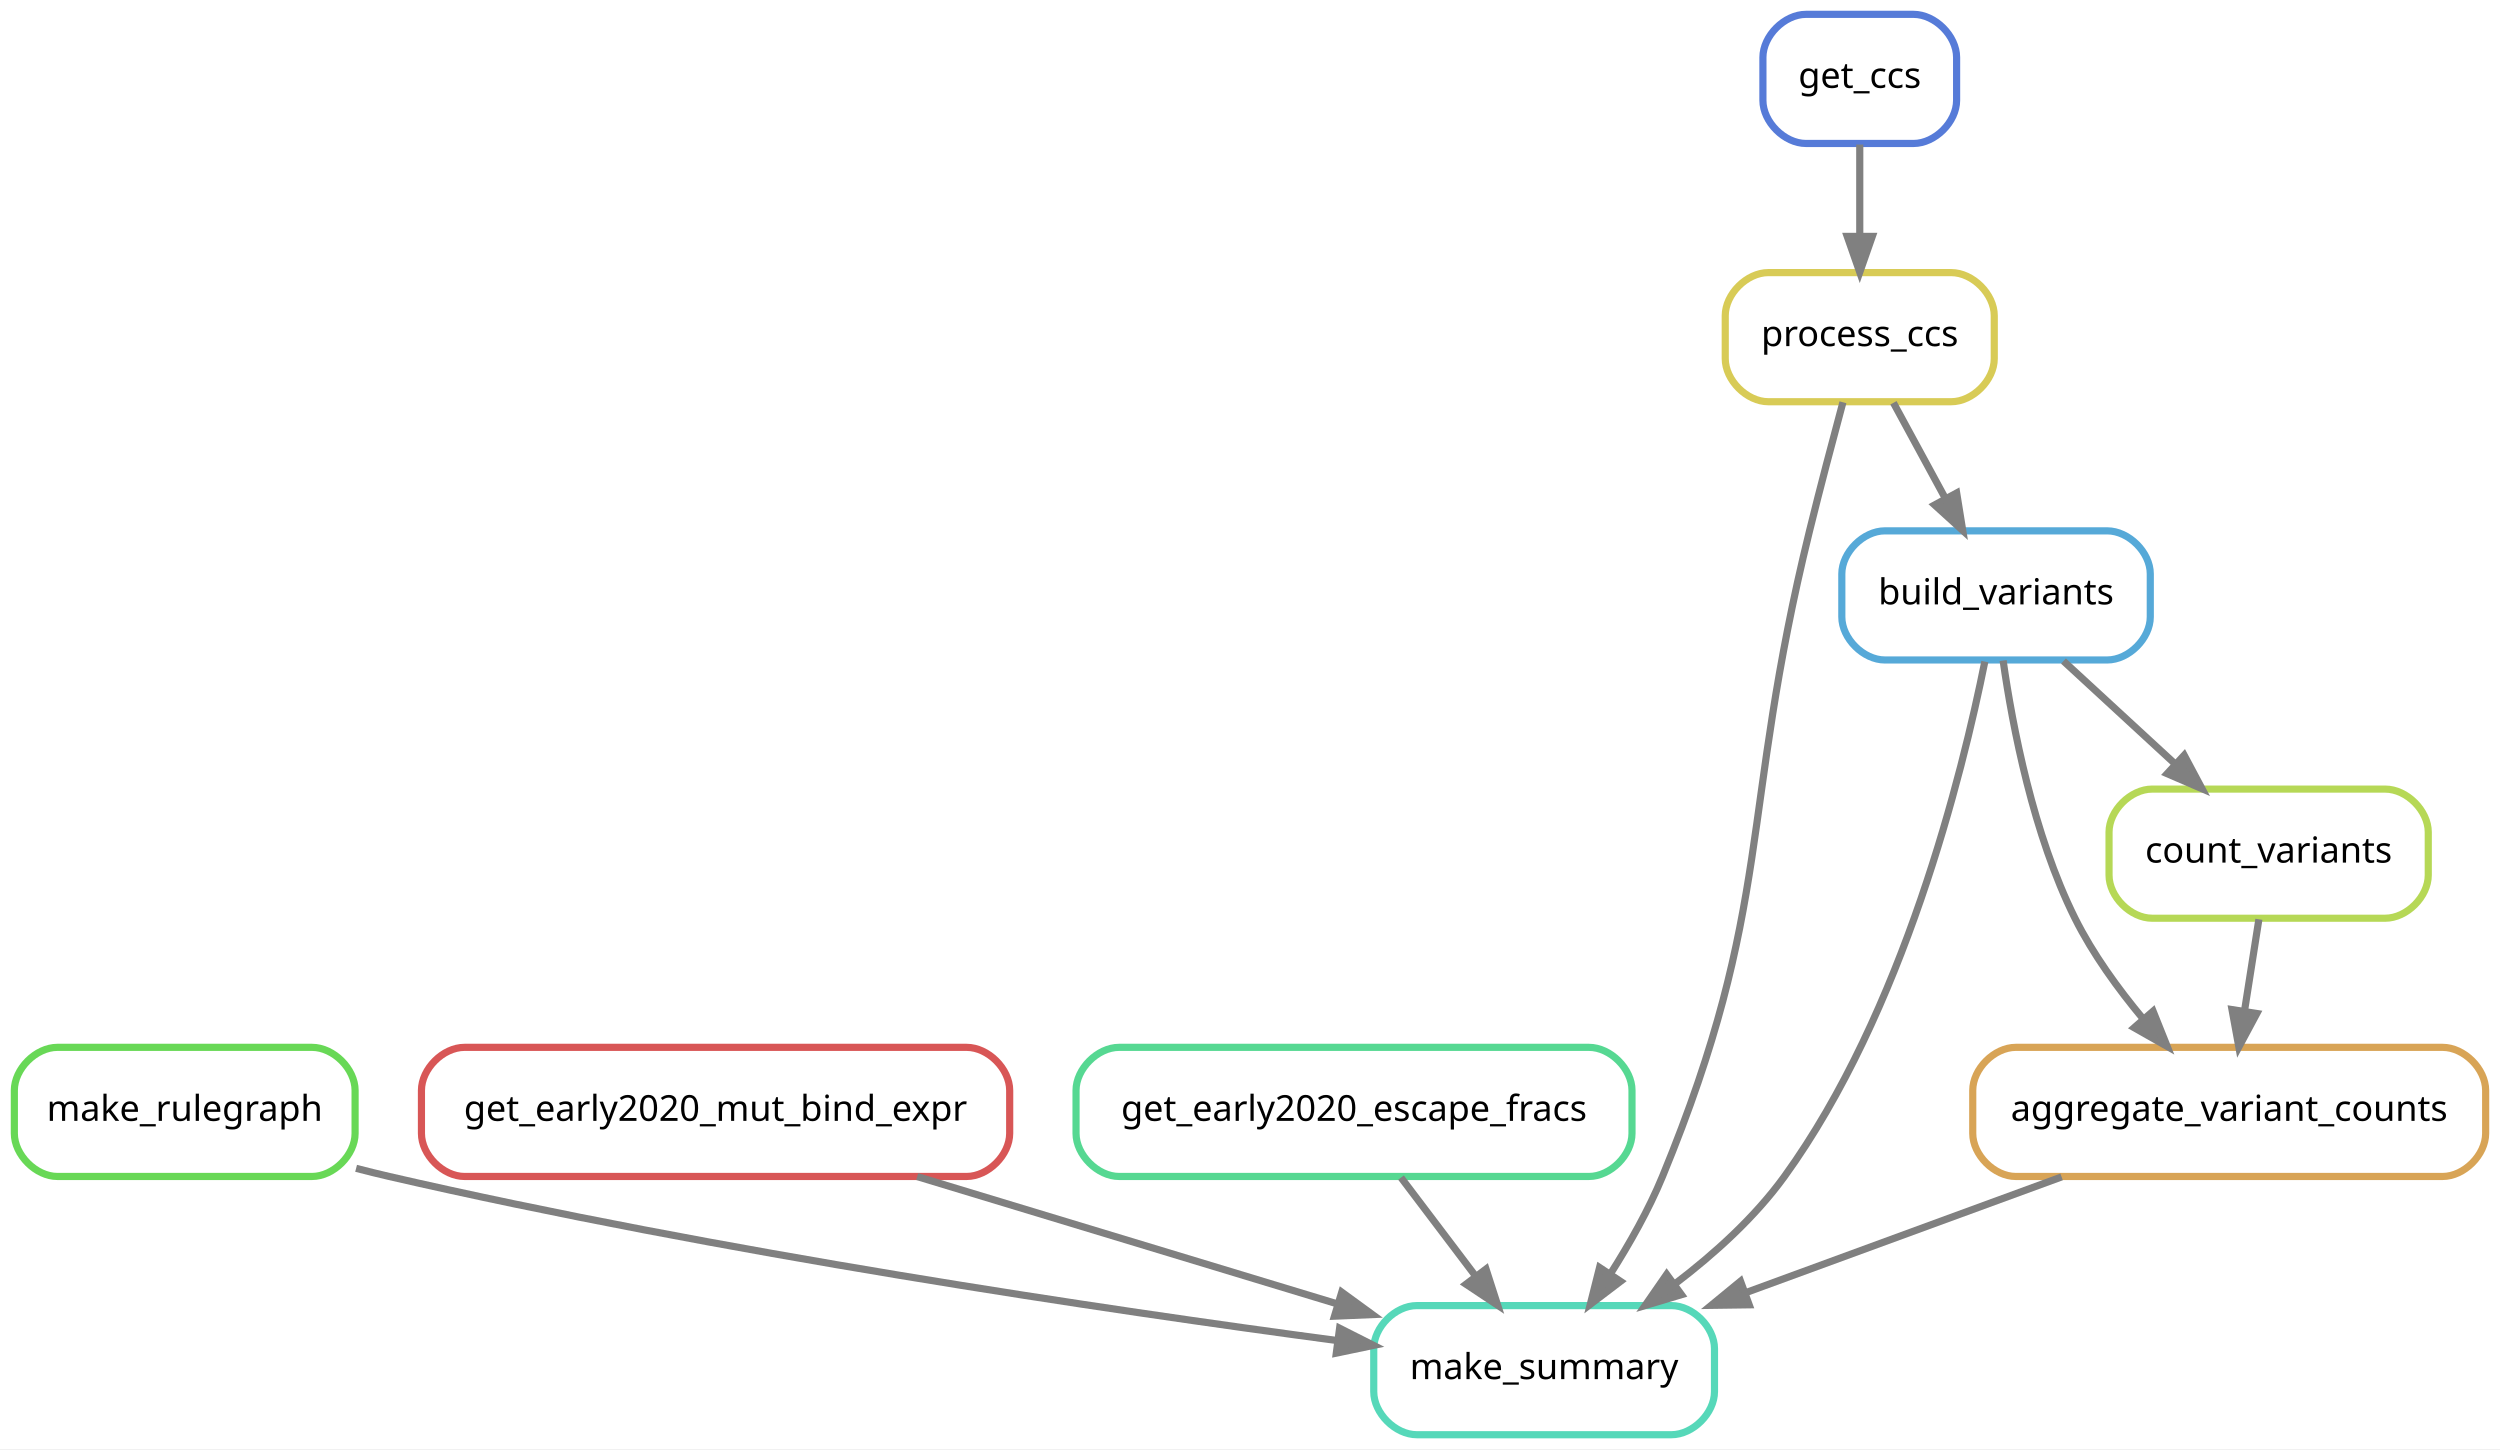
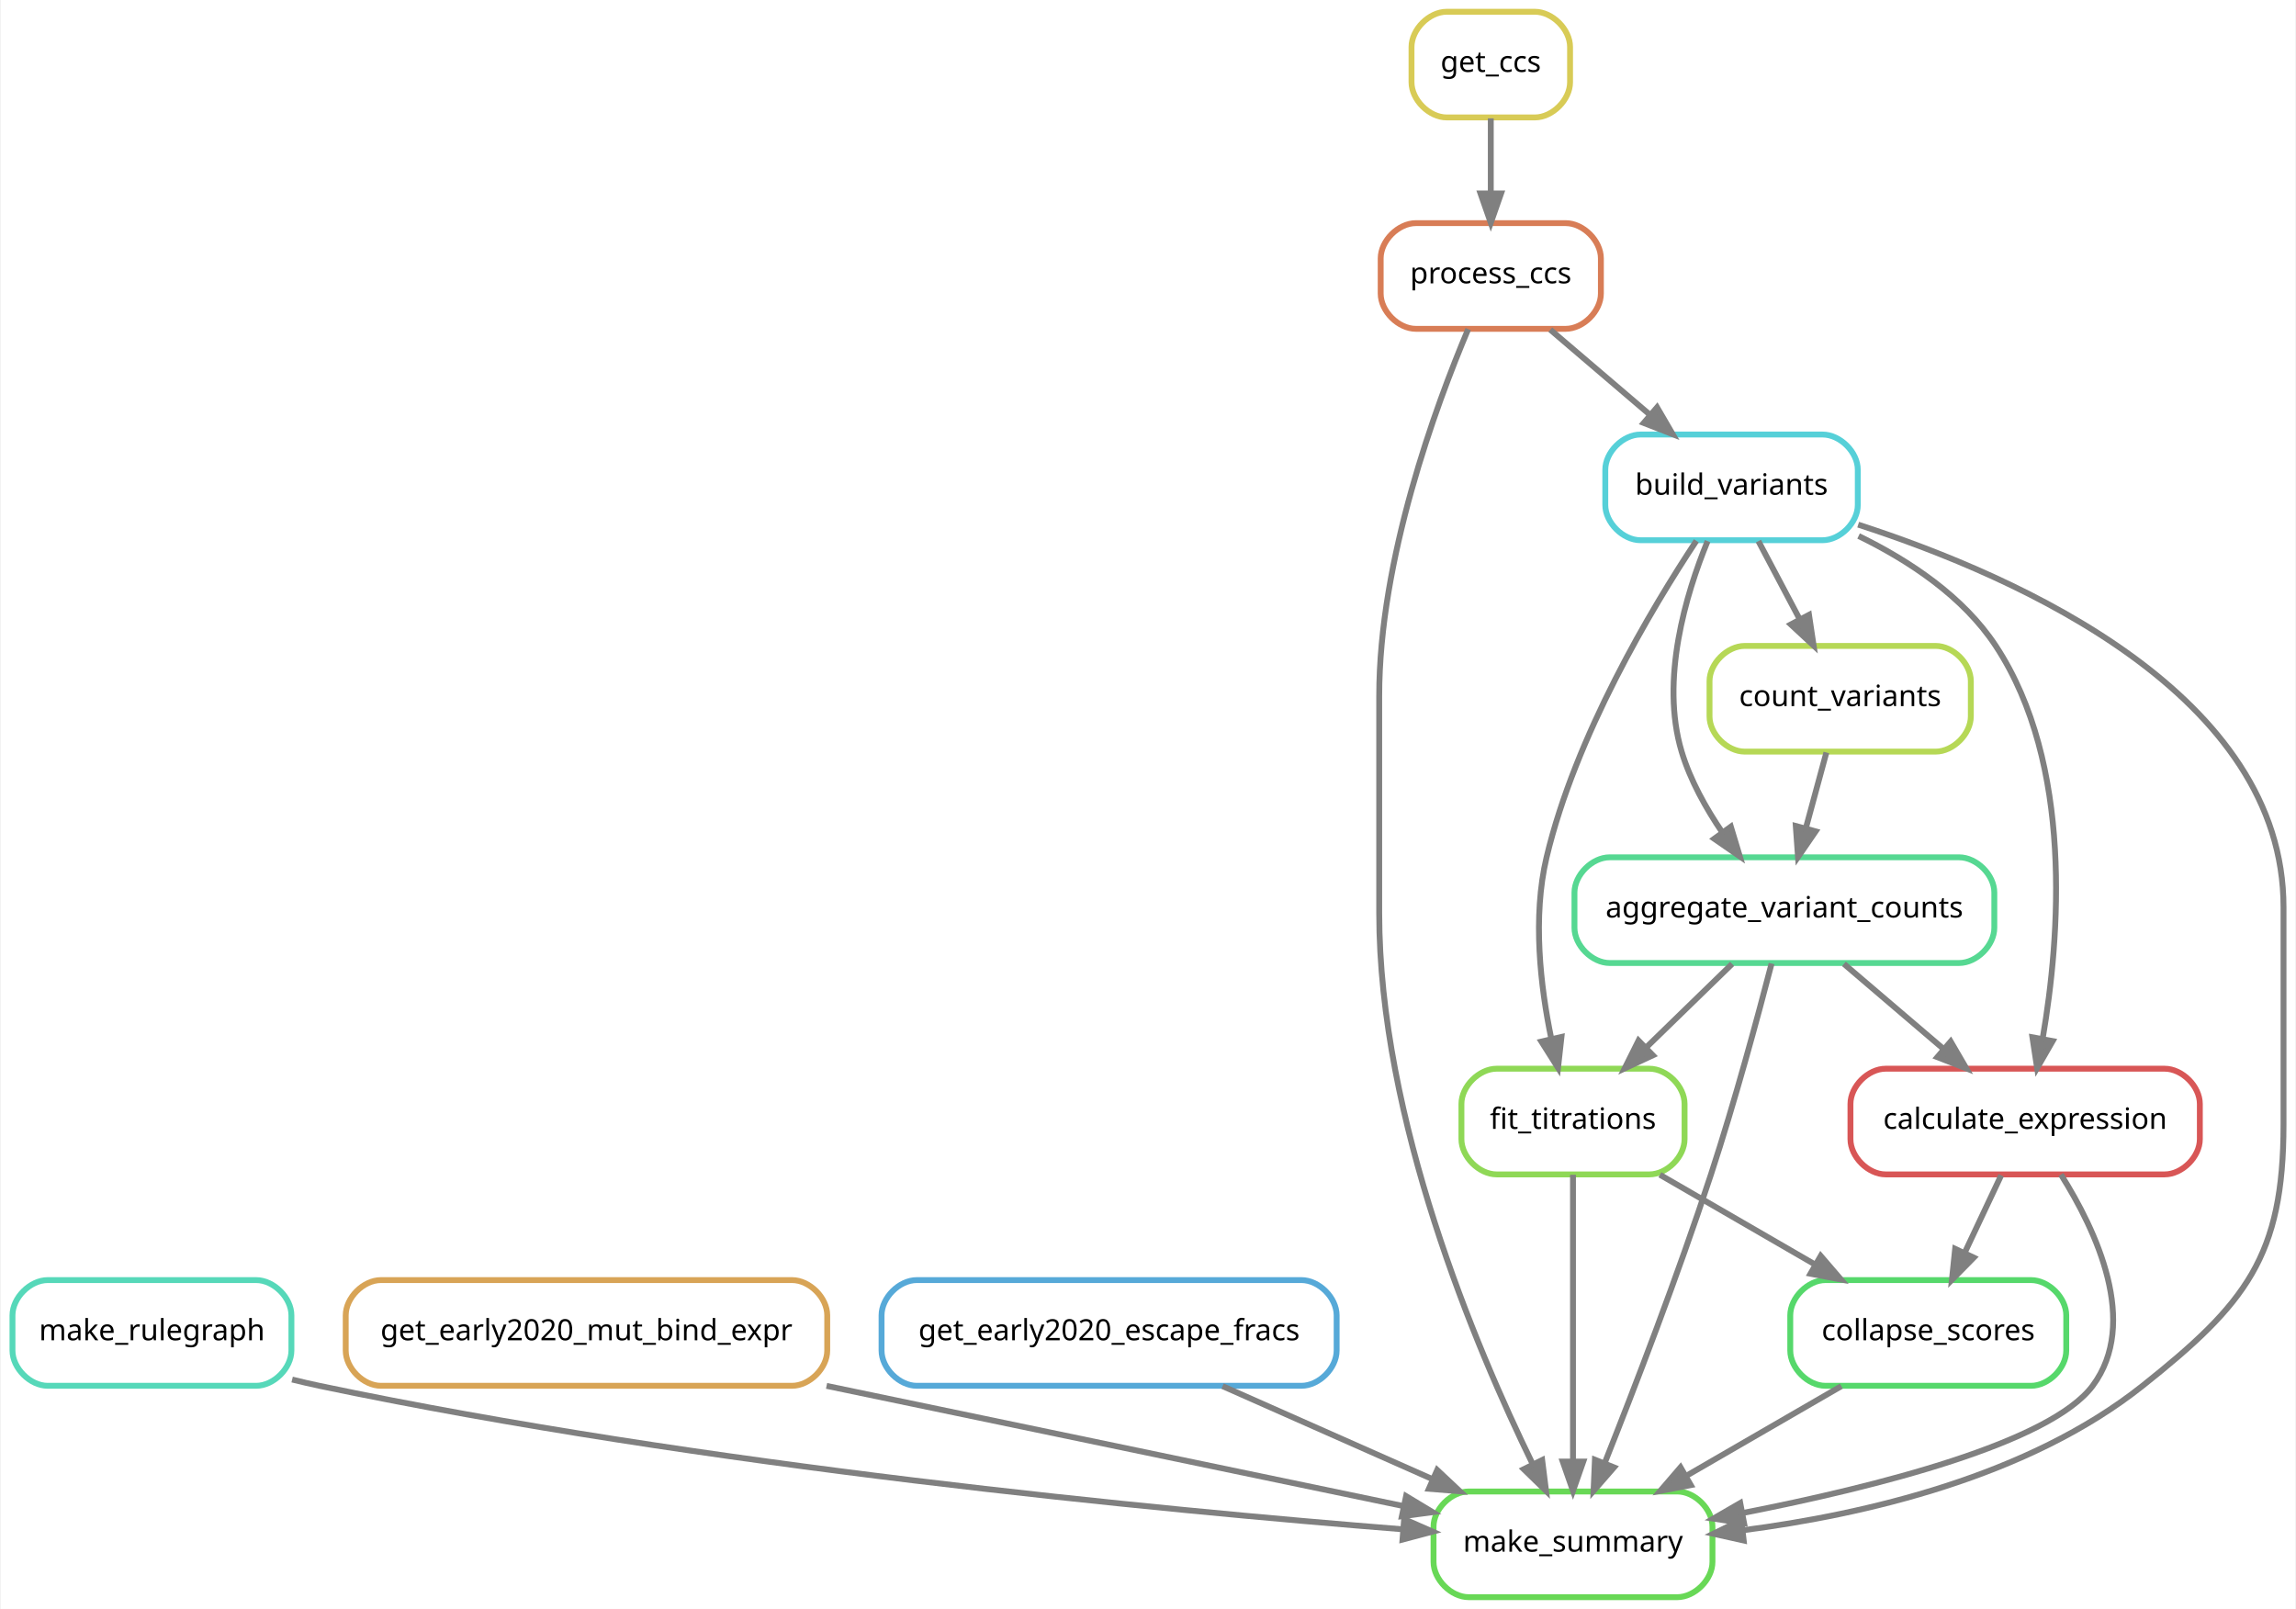
- <svg xmlns="http://www.w3.org/2000/svg" width="697pt" height="404pt" viewBox="0.00 0.00 697.00 404.00">
-   <g id="graph0" class="graph" transform="scale(1 1) rotate(0) translate(4 400)">
-     <polygon fill="white" stroke="transparent" points="-4,4 -4,-400 693,-400 693,4 -4,4" />
+ <svg xmlns="http://www.w3.org/2000/svg" width="782pt" height="548pt" viewBox="0.00 0.00 781.50 548.00">
+   <g id="graph0" class="graph" transform="scale(1 1) rotate(0) translate(4 544)">
+     <polygon fill="white" stroke="transparent" points="-4,4 -4,-544 777.5,-544 777.5,4 -4,4" />
    <g id="node1" class="node">
-       <path fill="none" stroke="#56d8b9" stroke-width="2" d="M462,-36C462,-36 391,-36 391,-36 385,-36 379,-30 379,-24 379,-24 379,-12 379,-12 379,-6 385,0 391,0 391,0 462,0 462,0 468,0 474,-6 474,-12 474,-12 474,-24 474,-24 474,-30 468,-36 462,-36" />
-       <text text-anchor="middle" x="426.5" y="-15.5" font-family="sans" font-size="10.00">make_summary</text>
+       <path fill="none" stroke="#68d856" stroke-width="2" d="M567,-36C567,-36 496,-36 496,-36 490,-36 484,-30 484,-24 484,-24 484,-12 484,-12 484,-6 490,0 496,0 496,0 567,0 567,0 573,0 579,-6 579,-12 579,-12 579,-24 579,-24 579,-30 573,-36 567,-36" />
+       <text text-anchor="middle" x="531.5" y="-15.5" font-family="sans" font-size="10.00">make_summary</text>
    </g>
    <g id="node2" class="node">
-       <path fill="none" stroke="#68d856" stroke-width="2" d="M83,-108C83,-108 12,-108 12,-108 6,-108 0,-102 0,-96 0,-96 0,-84 0,-84 0,-78 6,-72 12,-72 12,-72 83,-72 83,-72 89,-72 95,-78 95,-84 95,-84 95,-96 95,-96 95,-102 89,-108 83,-108" />
+       <path fill="none" stroke="#56d8b9" stroke-width="2" d="M83,-108C83,-108 12,-108 12,-108 6,-108 0,-102 0,-96 0,-96 0,-84 0,-84 0,-78 6,-72 12,-72 12,-72 83,-72 83,-72 89,-72 95,-78 95,-84 95,-84 95,-96 95,-96 95,-102 89,-108 83,-108" />
      <text text-anchor="middle" x="47.5" y="-87.5" font-family="sans" font-size="10.00">make_rulegraph</text>
    </g>
-     <g id="edge5" class="edge">
-       <path fill="none" stroke="grey" stroke-width="2" d="M95.28,-74.27C98.39,-73.46 101.48,-72.7 104.5,-72 196.08,-50.9 304.17,-34.89 368.92,-26.23" />
-       <polygon fill="grey" stroke="grey" stroke-width="2" points="369.48,-29.69 378.94,-24.91 368.56,-22.75 369.48,-29.69" />
+     <g id="edge6" class="edge">
+       <path fill="none" stroke="grey" stroke-width="2" d="M95.25,-74.13C98.36,-73.36 101.47,-72.64 104.5,-72 234.91,-44.66 390.89,-29.69 473.5,-23.12" />
+       <polygon fill="grey" stroke="grey" stroke-width="2" points="473.99,-26.59 483.68,-22.33 473.44,-19.62 473.99,-26.59" />
    </g>
    <g id="node3" class="node">
-       <path fill="none" stroke="#d85656" stroke-width="2" d="M265.5,-108C265.5,-108 125.5,-108 125.5,-108 119.5,-108 113.5,-102 113.5,-96 113.5,-96 113.5,-84 113.5,-84 113.5,-78 119.5,-72 125.5,-72 125.5,-72 265.5,-72 265.5,-72 271.5,-72 277.5,-78 277.5,-84 277.5,-84 277.5,-96 277.5,-96 277.5,-102 271.5,-108 265.5,-108" />
+       <path fill="none" stroke="#d8a456" stroke-width="2" d="M265.5,-108C265.5,-108 125.5,-108 125.5,-108 119.5,-108 113.5,-102 113.5,-96 113.5,-96 113.5,-84 113.5,-84 113.5,-78 119.5,-72 125.5,-72 125.5,-72 265.5,-72 265.5,-72 271.5,-72 277.5,-78 277.5,-84 277.5,-84 277.5,-96 277.5,-96 277.5,-102 271.5,-108 265.5,-108" />
      <text text-anchor="middle" x="195.5" y="-87.5" font-family="sans" font-size="10.00">get_early2020_mut_bind_expr</text>
    </g>
-     <g id="edge1" class="edge">
-       <path fill="none" stroke="grey" stroke-width="2" d="M251.71,-71.97C287.24,-61.2 333.02,-47.33 368.82,-36.48" />
-       <polygon fill="grey" stroke="grey" stroke-width="2" points="370.08,-39.75 378.64,-33.5 368.05,-33.05 370.08,-39.75" />
+     <g id="edge9" class="edge">
+       <path fill="none" stroke="grey" stroke-width="2" d="M277.27,-71.97C338.03,-59.31 419.46,-42.34 473.61,-31.06" />
+       <polygon fill="grey" stroke="grey" stroke-width="2" points="474.65,-34.42 483.72,-28.95 473.22,-27.57 474.65,-34.42" />
    </g>
    <g id="node4" class="node">
-       <path fill="none" stroke="#56d892" stroke-width="2" d="M439,-108C439,-108 308,-108 308,-108 302,-108 296,-102 296,-96 296,-96 296,-84 296,-84 296,-78 302,-72 308,-72 308,-72 439,-72 439,-72 445,-72 451,-78 451,-84 451,-84 451,-96 451,-96 451,-102 445,-108 439,-108" />
+       <path fill="none" stroke="#56a9d8" stroke-width="2" d="M439,-108C439,-108 308,-108 308,-108 302,-108 296,-102 296,-96 296,-96 296,-84 296,-84 296,-78 302,-72 308,-72 308,-72 439,-72 439,-72 445,-72 451,-78 451,-84 451,-84 451,-96 451,-96 451,-102 445,-108 439,-108" />
      <text text-anchor="middle" x="373.5" y="-87.5" font-family="sans" font-size="10.00">get_early2020_escape_fracs</text>
    </g>
-     <g id="edge4" class="edge">
-       <path fill="none" stroke="grey" stroke-width="2" d="M386.6,-71.7C392.89,-63.39 400.55,-53.28 407.46,-44.14" />
-       <polygon fill="grey" stroke="grey" stroke-width="2" points="410.3,-46.19 413.55,-36.1 404.72,-41.96 410.3,-46.19" />
+     <g id="edge8" class="edge">
+       <path fill="none" stroke="grey" stroke-width="2" d="M412.15,-71.88C433.75,-62.31 460.85,-50.3 483.77,-40.15" />
+       <polygon fill="grey" stroke="grey" stroke-width="2" points="485.25,-43.32 492.97,-36.07 482.41,-36.92 485.25,-43.32" />
    </g>
    <g id="node5" class="node">
-       <path fill="none" stroke="#d8cb56" stroke-width="2" d="M540,-324C540,-324 489,-324 489,-324 483,-324 477,-318 477,-312 477,-312 477,-300 477,-300 477,-294 483,-288 489,-288 489,-288 540,-288 540,-288 546,-288 552,-294 552,-300 552,-300 552,-312 552,-312 552,-318 546,-324 540,-324" />
-       <text text-anchor="middle" x="514.5" y="-303.5" font-family="sans" font-size="10.00">process_ccs</text>
+       <path fill="none" stroke="#d87d56" stroke-width="2" d="M529,-468C529,-468 478,-468 478,-468 472,-468 466,-462 466,-456 466,-456 466,-444 466,-444 466,-438 472,-432 478,-432 478,-432 529,-432 529,-432 535,-432 541,-438 541,-444 541,-444 541,-456 541,-456 541,-462 535,-468 529,-468" />
+       <text text-anchor="middle" x="503.5" y="-447.5" font-family="sans" font-size="10.00">process_ccs</text>
+     </g>
+     <g id="edge1" class="edge">
+       <path fill="none" stroke="grey" stroke-width="2" d="M495.81,-431.91C484.71,-405.62 465.5,-353.45 465.5,-307 465.5,-307 465.5,-307 465.5,-233 465.5,-162.75 498.38,-85.06 517.72,-45.43" />
+       <polygon fill="grey" stroke="grey" stroke-width="2" points="521,-46.71 522.32,-36.2 514.73,-43.59 521,-46.71" />
+     </g>
+     <g id="node7" class="node">
+       <path fill="none" stroke="#56d0d8" stroke-width="2" d="M616.5,-396C616.5,-396 554.5,-396 554.5,-396 548.5,-396 542.5,-390 542.5,-384 542.5,-384 542.5,-372 542.5,-372 542.5,-366 548.5,-360 554.5,-360 554.5,-360 616.5,-360 616.5,-360 622.5,-360 628.5,-366 628.5,-372 628.5,-372 628.5,-384 628.5,-384 628.5,-390 622.5,-396 616.5,-396" />
+       <text text-anchor="middle" x="585.5" y="-375.5" font-family="sans" font-size="10.00">build_variants</text>
+     </g>
+     <g id="edge11" class="edge">
+       <path fill="none" stroke="grey" stroke-width="2" d="M523.77,-431.7C534,-422.97 546.56,-412.24 557.68,-402.75" />
+       <polygon fill="grey" stroke="grey" stroke-width="2" points="560.13,-405.26 565.46,-396.1 555.59,-399.94 560.13,-405.26" />
+     </g>
+     <g id="node6" class="node">
+       <path fill="none" stroke="#d8cb56" stroke-width="2" d="M518.5,-540C518.5,-540 488.5,-540 488.5,-540 482.5,-540 476.5,-534 476.5,-528 476.5,-528 476.5,-516 476.5,-516 476.5,-510 482.5,-504 488.5,-504 488.5,-504 518.5,-504 518.5,-504 524.5,-504 530.5,-510 530.5,-516 530.5,-516 530.5,-528 530.5,-528 530.5,-534 524.5,-540 518.5,-540" />
+       <text text-anchor="middle" x="503.5" y="-519.5" font-family="sans" font-size="10.00">get_ccs</text>
+     </g>
+     <g id="edge10" class="edge">
+       <path fill="none" stroke="grey" stroke-width="2" d="M503.5,-503.7C503.5,-495.98 503.5,-486.71 503.5,-478.11" />
+       <polygon fill="grey" stroke="grey" stroke-width="2" points="507,-478.1 503.5,-468.1 500,-478.1 507,-478.1" />
+     </g>
+     <g id="edge7" class="edge">
+       <path fill="none" stroke="grey" stroke-width="2" d="M628.63,-365.31C684.14,-347.34 773.5,-307.19 773.5,-235 773.5,-235 773.5,-235 773.5,-161 773.5,-116.06 760.69,-99.96 725.5,-72 686.61,-41.1 631.03,-28.17 589.32,-22.79" />
+       <polygon fill="grey" stroke="grey" stroke-width="2" points="589.64,-19.3 579.3,-21.61 588.82,-26.26 589.64,-19.3" />
+     </g>
+     <g id="node8" class="node">
+       <path fill="none" stroke="#56d892" stroke-width="2" d="M663,-252C663,-252 544,-252 544,-252 538,-252 532,-246 532,-240 532,-240 532,-228 532,-228 532,-222 538,-216 544,-216 544,-216 663,-216 663,-216 669,-216 675,-222 675,-228 675,-228 675,-240 675,-240 675,-246 669,-252 663,-252" />
+       <text text-anchor="middle" x="603.5" y="-231.5" font-family="sans" font-size="10.00">aggregate_variant_counts</text>
+     </g>
+     <g id="edge13" class="edge">
+       <path fill="none" stroke="grey" stroke-width="2" d="M577.34,-359.69C569.92,-341.56 561.17,-312.41 568.5,-288 571.42,-278.28 576.76,-268.7 582.41,-260.41" />
+       <polygon fill="grey" stroke="grey" stroke-width="2" points="585.26,-262.44 588.32,-252.3 579.6,-258.32 585.26,-262.44" />
+     </g>
+     <g id="node9" class="node">
+       <path fill="none" stroke="#b6d856" stroke-width="2" d="M655,-324C655,-324 590,-324 590,-324 584,-324 578,-318 578,-312 578,-312 578,-300 578,-300 578,-294 584,-288 590,-288 590,-288 655,-288 655,-288 661,-288 667,-294 667,-300 667,-300 667,-312 667,-312 667,-318 661,-324 655,-324" />
+       <text text-anchor="middle" x="622.5" y="-303.5" font-family="sans" font-size="10.00">count_variants</text>
+     </g>
+     <g id="edge14" class="edge">
+       <path fill="none" stroke="grey" stroke-width="2" d="M594.65,-359.7C598.9,-351.64 604.06,-341.89 608.77,-332.98" />
+       <polygon fill="grey" stroke="grey" stroke-width="2" points="611.88,-334.58 613.46,-324.1 605.69,-331.31 611.88,-334.58" />
+     </g>
+     <g id="node10" class="node">
+       <path fill="none" stroke="#8fd856" stroke-width="2" d="M557.5,-180C557.5,-180 505.5,-180 505.5,-180 499.5,-180 493.5,-174 493.5,-168 493.5,-168 493.5,-156 493.5,-156 493.5,-150 499.5,-144 505.5,-144 505.5,-144 557.5,-144 557.5,-144 563.5,-144 569.5,-150 569.5,-156 569.5,-156 569.5,-168 569.5,-168 569.5,-174 563.5,-180 557.5,-180" />
+       <text text-anchor="middle" x="531.5" y="-159.5" font-family="sans" font-size="10.00">fit_titrations</text>
+     </g>
+     <g id="edge16" class="edge">
+       <path fill="none" stroke="grey" stroke-width="2" d="M573.52,-359.8C558.16,-336.6 532.34,-293.37 522.5,-252 517.66,-231.63 520.41,-208.04 524.1,-190.27" />
+       <polygon fill="grey" stroke="grey" stroke-width="2" points="527.57,-190.82 526.4,-180.29 520.74,-189.25 527.57,-190.82" />
+     </g>
+     <g id="node11" class="node">
+       <path fill="none" stroke="#d85656" stroke-width="2" d="M733,-180C733,-180 638,-180 638,-180 632,-180 626,-174 626,-168 626,-168 626,-156 626,-156 626,-150 632,-144 638,-144 638,-144 733,-144 733,-144 739,-144 745,-150 745,-156 745,-156 745,-168 745,-168 745,-174 739,-180 733,-180" />
+       <text text-anchor="middle" x="685.5" y="-159.5" font-family="sans" font-size="10.00">calculate_expression</text>
+     </g>
+     <g id="edge18" class="edge">
+       <path fill="none" stroke="grey" stroke-width="2" d="M628.77,-361.44C646.06,-353.02 664.44,-340.82 675.5,-324 702.01,-283.67 697.36,-224.67 691.49,-190.42" />
+       <polygon fill="grey" stroke="grey" stroke-width="2" points="694.86,-189.41 689.58,-180.22 687.98,-190.7 694.86,-189.41" />
+     </g>
+     <g id="edge5" class="edge">
+       <path fill="none" stroke="grey" stroke-width="2" d="M599.14,-215.81C594.46,-197.78 586.6,-168.71 578.5,-144 567.27,-109.73 552.33,-70.95 542.34,-45.8" />
+       <polygon fill="grey" stroke="grey" stroke-width="2" points="545.47,-44.21 538.51,-36.22 538.97,-46.81 545.47,-44.21" />
+     </g>
+     <g id="edge15" class="edge">
+       <path fill="none" stroke="grey" stroke-width="2" d="M585.7,-215.7C576.9,-207.14 566.12,-196.66 556.5,-187.3" />
+       <polygon fill="grey" stroke="grey" stroke-width="2" points="558.7,-184.57 549.09,-180.1 553.82,-189.58 558.7,-184.57" />
+     </g>
+     <g id="edge17" class="edge">
+       <path fill="none" stroke="grey" stroke-width="2" d="M623.77,-215.7C634,-206.97 646.56,-196.24 657.68,-186.75" />
+       <polygon fill="grey" stroke="grey" stroke-width="2" points="660.13,-189.26 665.46,-180.1 655.59,-183.94 660.13,-189.26" />
+     </g>
+     <g id="edge12" class="edge">
+       <path fill="none" stroke="grey" stroke-width="2" d="M617.8,-287.7C615.69,-279.9 613.14,-270.51 610.78,-261.83" />
+       <polygon fill="grey" stroke="grey" stroke-width="2" points="614.14,-260.84 608.14,-252.1 607.38,-262.67 614.14,-260.84" />
    </g>
    <g id="edge3" class="edge">
-       <path fill="none" stroke="grey" stroke-width="2" d="M509.81,-287.85C507.02,-277.49 503.45,-264.01 500.5,-252 480.91,-172.32 490.73,-147.87 459.5,-72 455.68,-62.73 450.31,-53.23 445.01,-44.89" />
-       <polygon fill="grey" stroke="grey" stroke-width="2" points="447.8,-42.76 439.37,-36.35 441.96,-46.62 447.8,-42.76" />
+       <path fill="none" stroke="grey" stroke-width="2" d="M531.5,-143.87C531.5,-119.67 531.5,-75.21 531.5,-46.39" />
+       <polygon fill="grey" stroke="grey" stroke-width="2" points="535,-46.19 531.5,-36.19 528,-46.19 535,-46.19" />
    </g>
-     <g id="node7" class="node">
-       <path fill="none" stroke="#56a9d8" stroke-width="2" d="M583.5,-252C583.5,-252 521.5,-252 521.5,-252 515.5,-252 509.5,-246 509.5,-240 509.5,-240 509.5,-228 509.5,-228 509.5,-222 515.5,-216 521.5,-216 521.5,-216 583.5,-216 583.5,-216 589.5,-216 595.5,-222 595.5,-228 595.5,-228 595.5,-240 595.5,-240 595.5,-246 589.5,-252 583.5,-252" />
-       <text text-anchor="middle" x="552.5" y="-231.5" font-family="sans" font-size="10.00">build_variants</text>
+     <g id="node12" class="node">
+       <path fill="none" stroke="#56d86b" stroke-width="2" d="M687.5,-108C687.5,-108 617.5,-108 617.5,-108 611.5,-108 605.5,-102 605.5,-96 605.5,-96 605.5,-84 605.5,-84 605.5,-78 611.5,-72 617.5,-72 617.5,-72 687.5,-72 687.5,-72 693.5,-72 699.5,-78 699.5,-84 699.5,-84 699.5,-96 699.5,-96 699.5,-102 693.5,-108 687.5,-108" />
+       <text text-anchor="middle" x="652.5" y="-87.5" font-family="sans" font-size="10.00">collapse_scores</text>
    </g>
-     <g id="edge8" class="edge">
-       <path fill="none" stroke="grey" stroke-width="2" d="M523.89,-287.7C528.26,-279.64 533.56,-269.89 538.4,-260.98" />
-       <polygon fill="grey" stroke="grey" stroke-width="2" points="541.52,-262.56 543.21,-252.1 535.37,-259.22 541.52,-262.56" />
-     </g>
-     <g id="node6" class="node">
-       <path fill="none" stroke="#567bd8" stroke-width="2" d="M529.5,-396C529.5,-396 499.5,-396 499.5,-396 493.5,-396 487.5,-390 487.5,-384 487.5,-384 487.5,-372 487.5,-372 487.5,-366 493.5,-360 499.5,-360 499.5,-360 529.5,-360 529.5,-360 535.5,-360 541.5,-366 541.5,-372 541.5,-372 541.5,-384 541.5,-384 541.5,-390 535.5,-396 529.5,-396" />
-       <text text-anchor="middle" x="514.5" y="-375.5" font-family="sans" font-size="10.00">get_ccs</text>
-     </g>
-     <g id="edge7" class="edge">
-       <path fill="none" stroke="grey" stroke-width="2" d="M514.5,-359.7C514.5,-351.98 514.5,-342.71 514.5,-334.11" />
-       <polygon fill="grey" stroke="grey" stroke-width="2" points="518,-334.1 514.5,-324.1 511,-334.1 518,-334.1" />
-     </g>
-     <g id="edge6" class="edge">
-       <path fill="none" stroke="grey" stroke-width="2" d="M549.37,-215.55C543.1,-184.31 526.66,-117.82 493.5,-72 485.26,-60.61 473.93,-50.38 462.93,-42.02" />
-       <polygon fill="grey" stroke="grey" stroke-width="2" points="464.79,-39.05 454.64,-36.01 460.67,-44.71 464.79,-39.05" />
-     </g>
-     <g id="node8" class="node">
-       <path fill="none" stroke="#d8a456" stroke-width="2" d="M677,-108C677,-108 558,-108 558,-108 552,-108 546,-102 546,-96 546,-96 546,-84 546,-84 546,-78 552,-72 558,-72 558,-72 677,-72 677,-72 683,-72 689,-78 689,-84 689,-84 689,-96 689,-96 689,-102 683,-108 677,-108" />
-       <text text-anchor="middle" x="617.5" y="-87.5" font-family="sans" font-size="10.00">aggregate_variant_counts</text>
-     </g>
-     <g id="edge10" class="edge">
-       <path fill="none" stroke="grey" stroke-width="2" d="M554.47,-215.83C557.11,-197.32 562.87,-167.37 574.5,-144 579.46,-134.03 586.58,-124.24 593.59,-115.84" />
-       <polygon fill="grey" stroke="grey" stroke-width="2" points="596.28,-118.09 600.22,-108.25 591,-113.48 596.28,-118.09" />
-     </g>
-     <g id="node9" class="node">
-       <path fill="none" stroke="#b6d856" stroke-width="2" d="M661,-180C661,-180 596,-180 596,-180 590,-180 584,-174 584,-168 584,-168 584,-156 584,-156 584,-150 590,-144 596,-144 596,-144 661,-144 661,-144 667,-144 673,-150 673,-156 673,-156 673,-168 673,-168 673,-174 667,-180 661,-180" />
-       <text text-anchor="middle" x="628.5" y="-159.5" font-family="sans" font-size="10.00">count_variants</text>
-     </g>
-     <g id="edge11" class="edge">
-       <path fill="none" stroke="grey" stroke-width="2" d="M571.29,-215.7C580.67,-207.05 592.18,-196.45 602.41,-187.03" />
-       <polygon fill="grey" stroke="grey" stroke-width="2" points="604.95,-189.45 609.93,-180.1 600.2,-184.3 604.95,-189.45" />
+     <g id="edge19" class="edge">
+       <path fill="none" stroke="grey" stroke-width="2" d="M561.1,-143.88C577.07,-134.64 596.96,-123.13 614.11,-113.21" />
+       <polygon fill="grey" stroke="grey" stroke-width="2" points="615.88,-116.23 622.79,-108.19 612.38,-110.17 615.88,-116.23" />
    </g>
    <g id="edge2" class="edge">
-       <path fill="none" stroke="grey" stroke-width="2" d="M570.78,-71.88C544.2,-62.14 510.74,-49.87 482.73,-39.61" />
-       <polygon fill="grey" stroke="grey" stroke-width="2" points="483.67,-36.22 473.07,-36.07 481.26,-42.8 483.67,-36.22" />
+       <path fill="none" stroke="grey" stroke-width="2" d="M697.68,-143.96C709.78,-124.74 724.41,-93.38 708.5,-72 694.05,-52.58 635.11,-37.64 589.17,-28.64" />
+       <polygon fill="grey" stroke="grey" stroke-width="2" points="589.77,-25.19 579.29,-26.76 588.46,-32.07 589.77,-25.19" />
    </g>
-     <g id="edge9" class="edge">
-       <path fill="none" stroke="grey" stroke-width="2" d="M625.78,-143.7C624.57,-135.98 623.11,-126.71 621.76,-118.11" />
-       <polygon fill="grey" stroke="grey" stroke-width="2" points="625.2,-117.44 620.19,-108.1 618.28,-118.53 625.2,-117.44" />
+     <g id="edge20" class="edge">
+       <path fill="none" stroke="grey" stroke-width="2" d="M677.34,-143.7C673.59,-135.73 669.05,-126.1 664.88,-117.26" />
+       <polygon fill="grey" stroke="grey" stroke-width="2" points="667.99,-115.66 660.56,-108.1 661.66,-118.64 667.99,-115.66" />
+     </g>
+     <g id="edge4" class="edge">
+       <path fill="none" stroke="grey" stroke-width="2" d="M622.9,-71.88C606.93,-62.64 587.04,-51.13 569.89,-41.21" />
+       <polygon fill="grey" stroke="grey" stroke-width="2" points="571.62,-38.17 561.21,-36.19 568.12,-44.23 571.62,-38.17" />
    </g>
  </g>
</svg>
